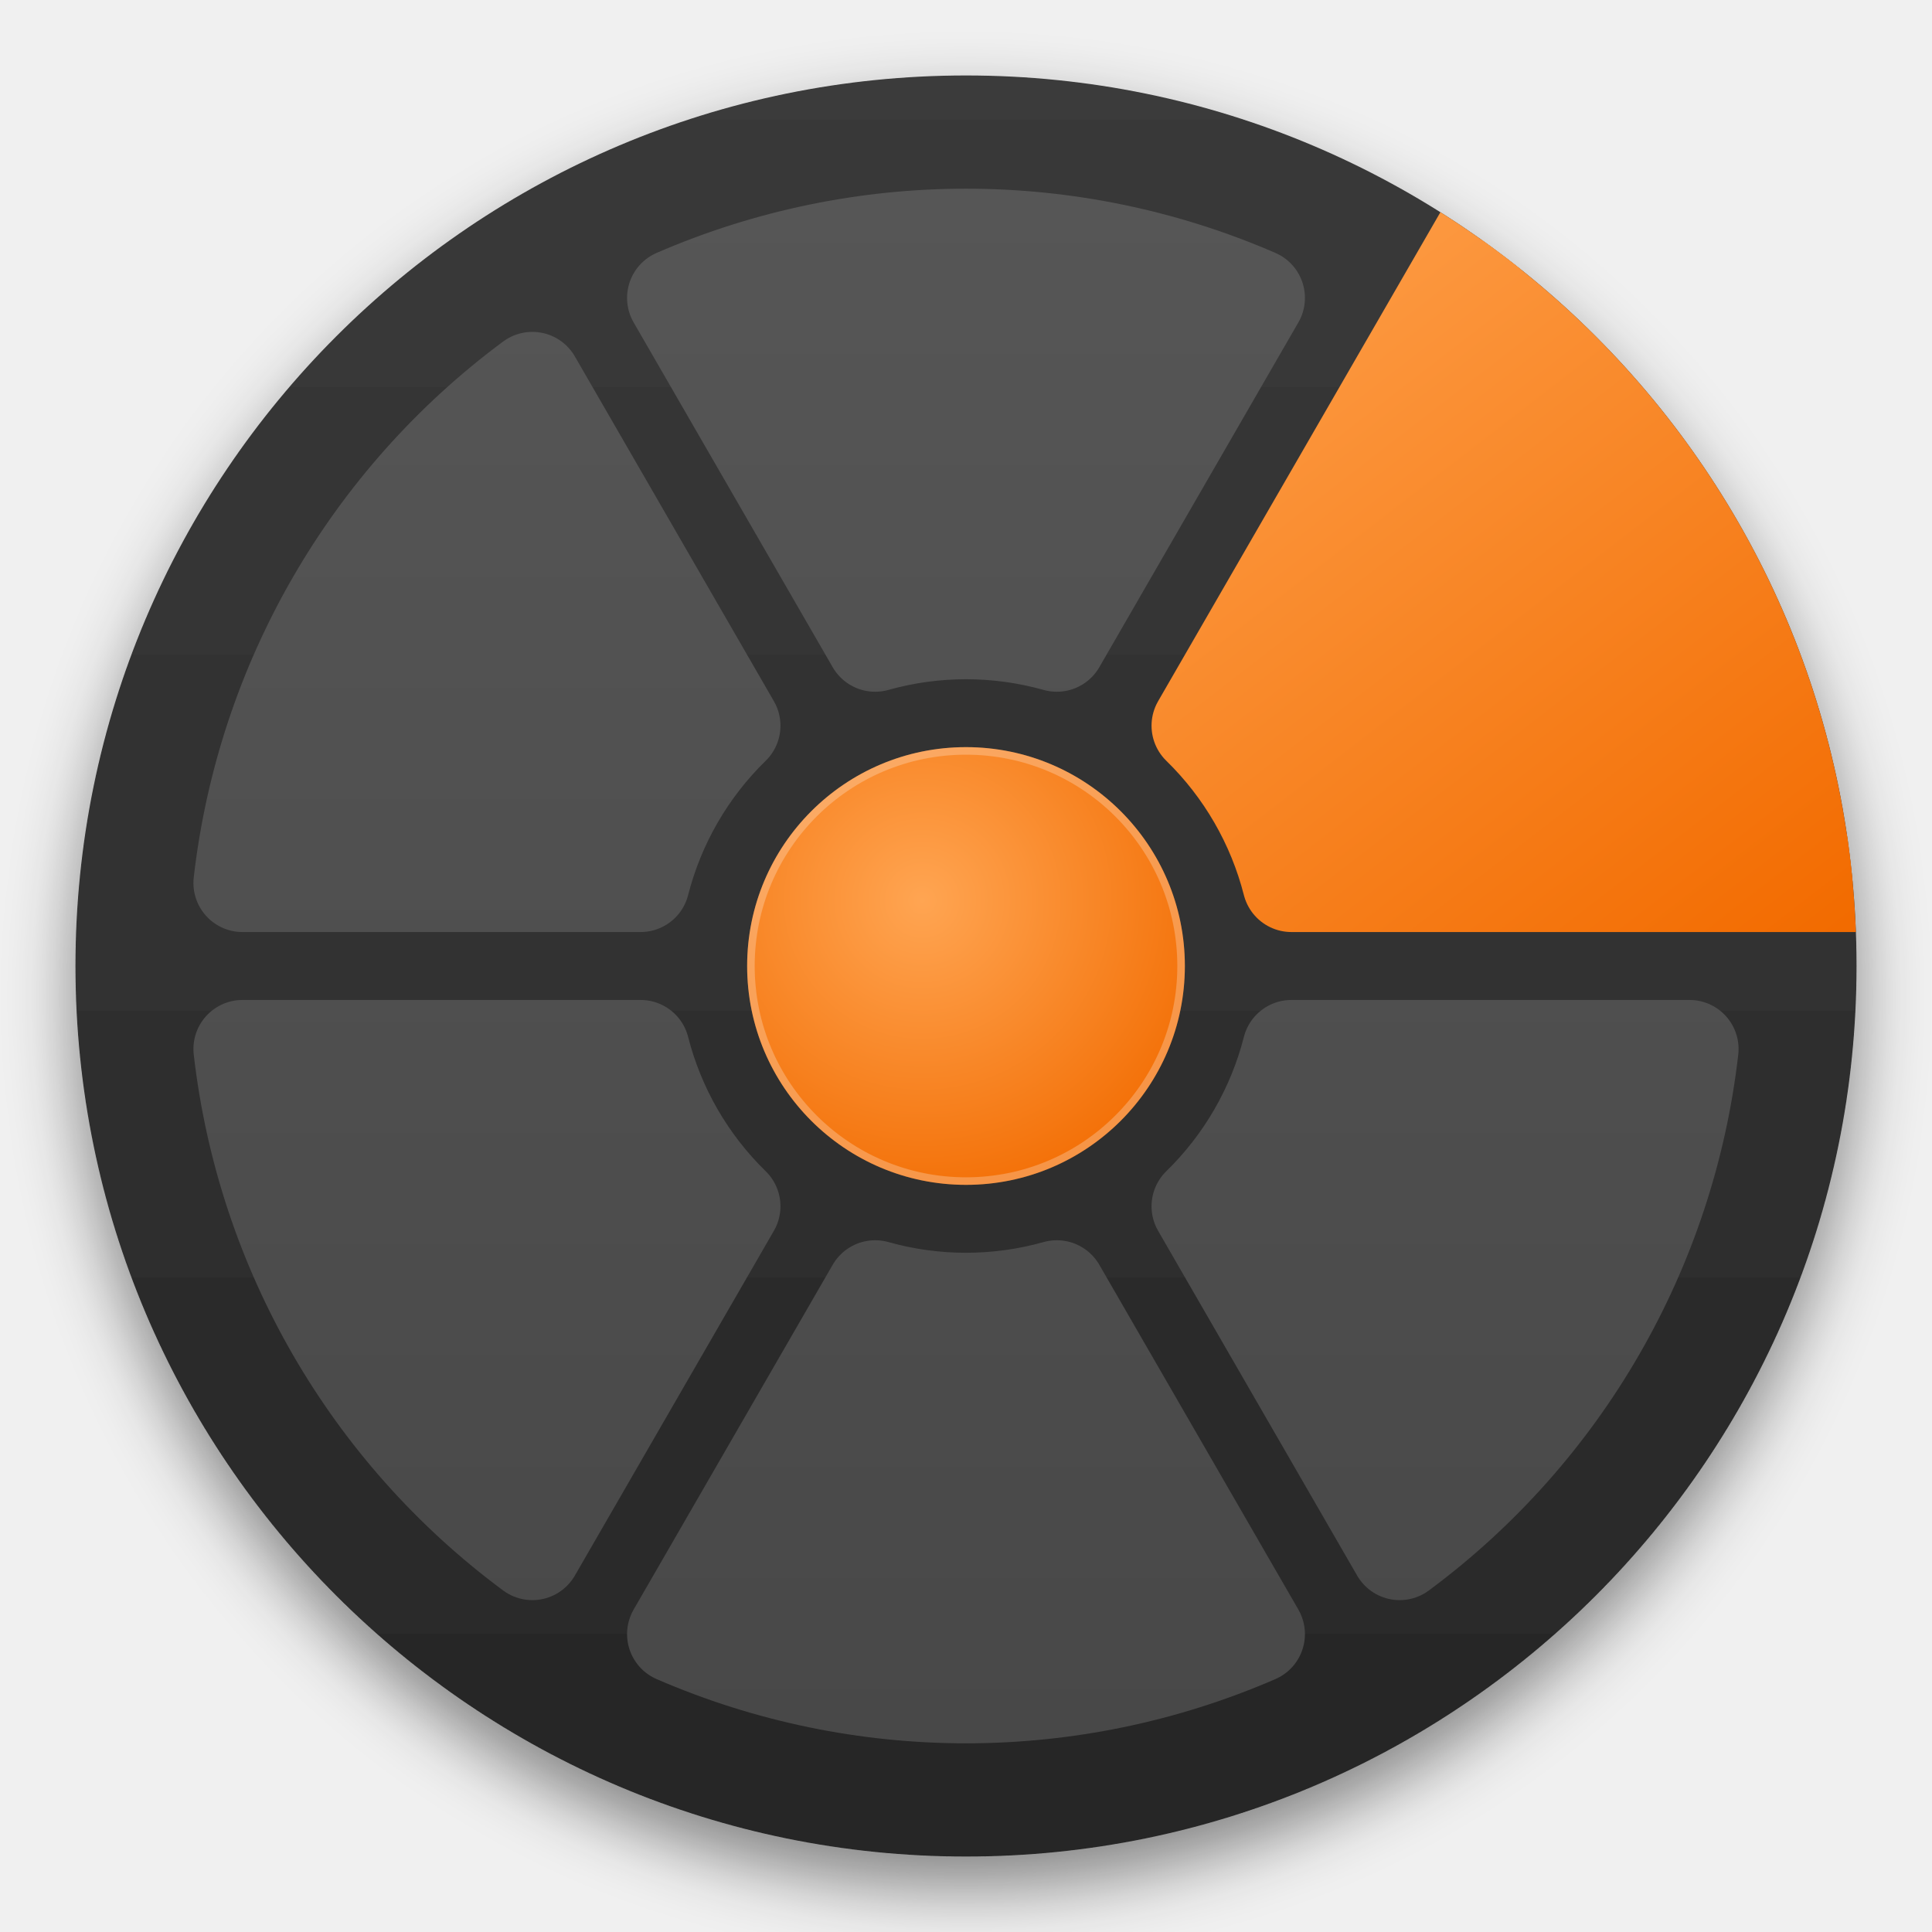
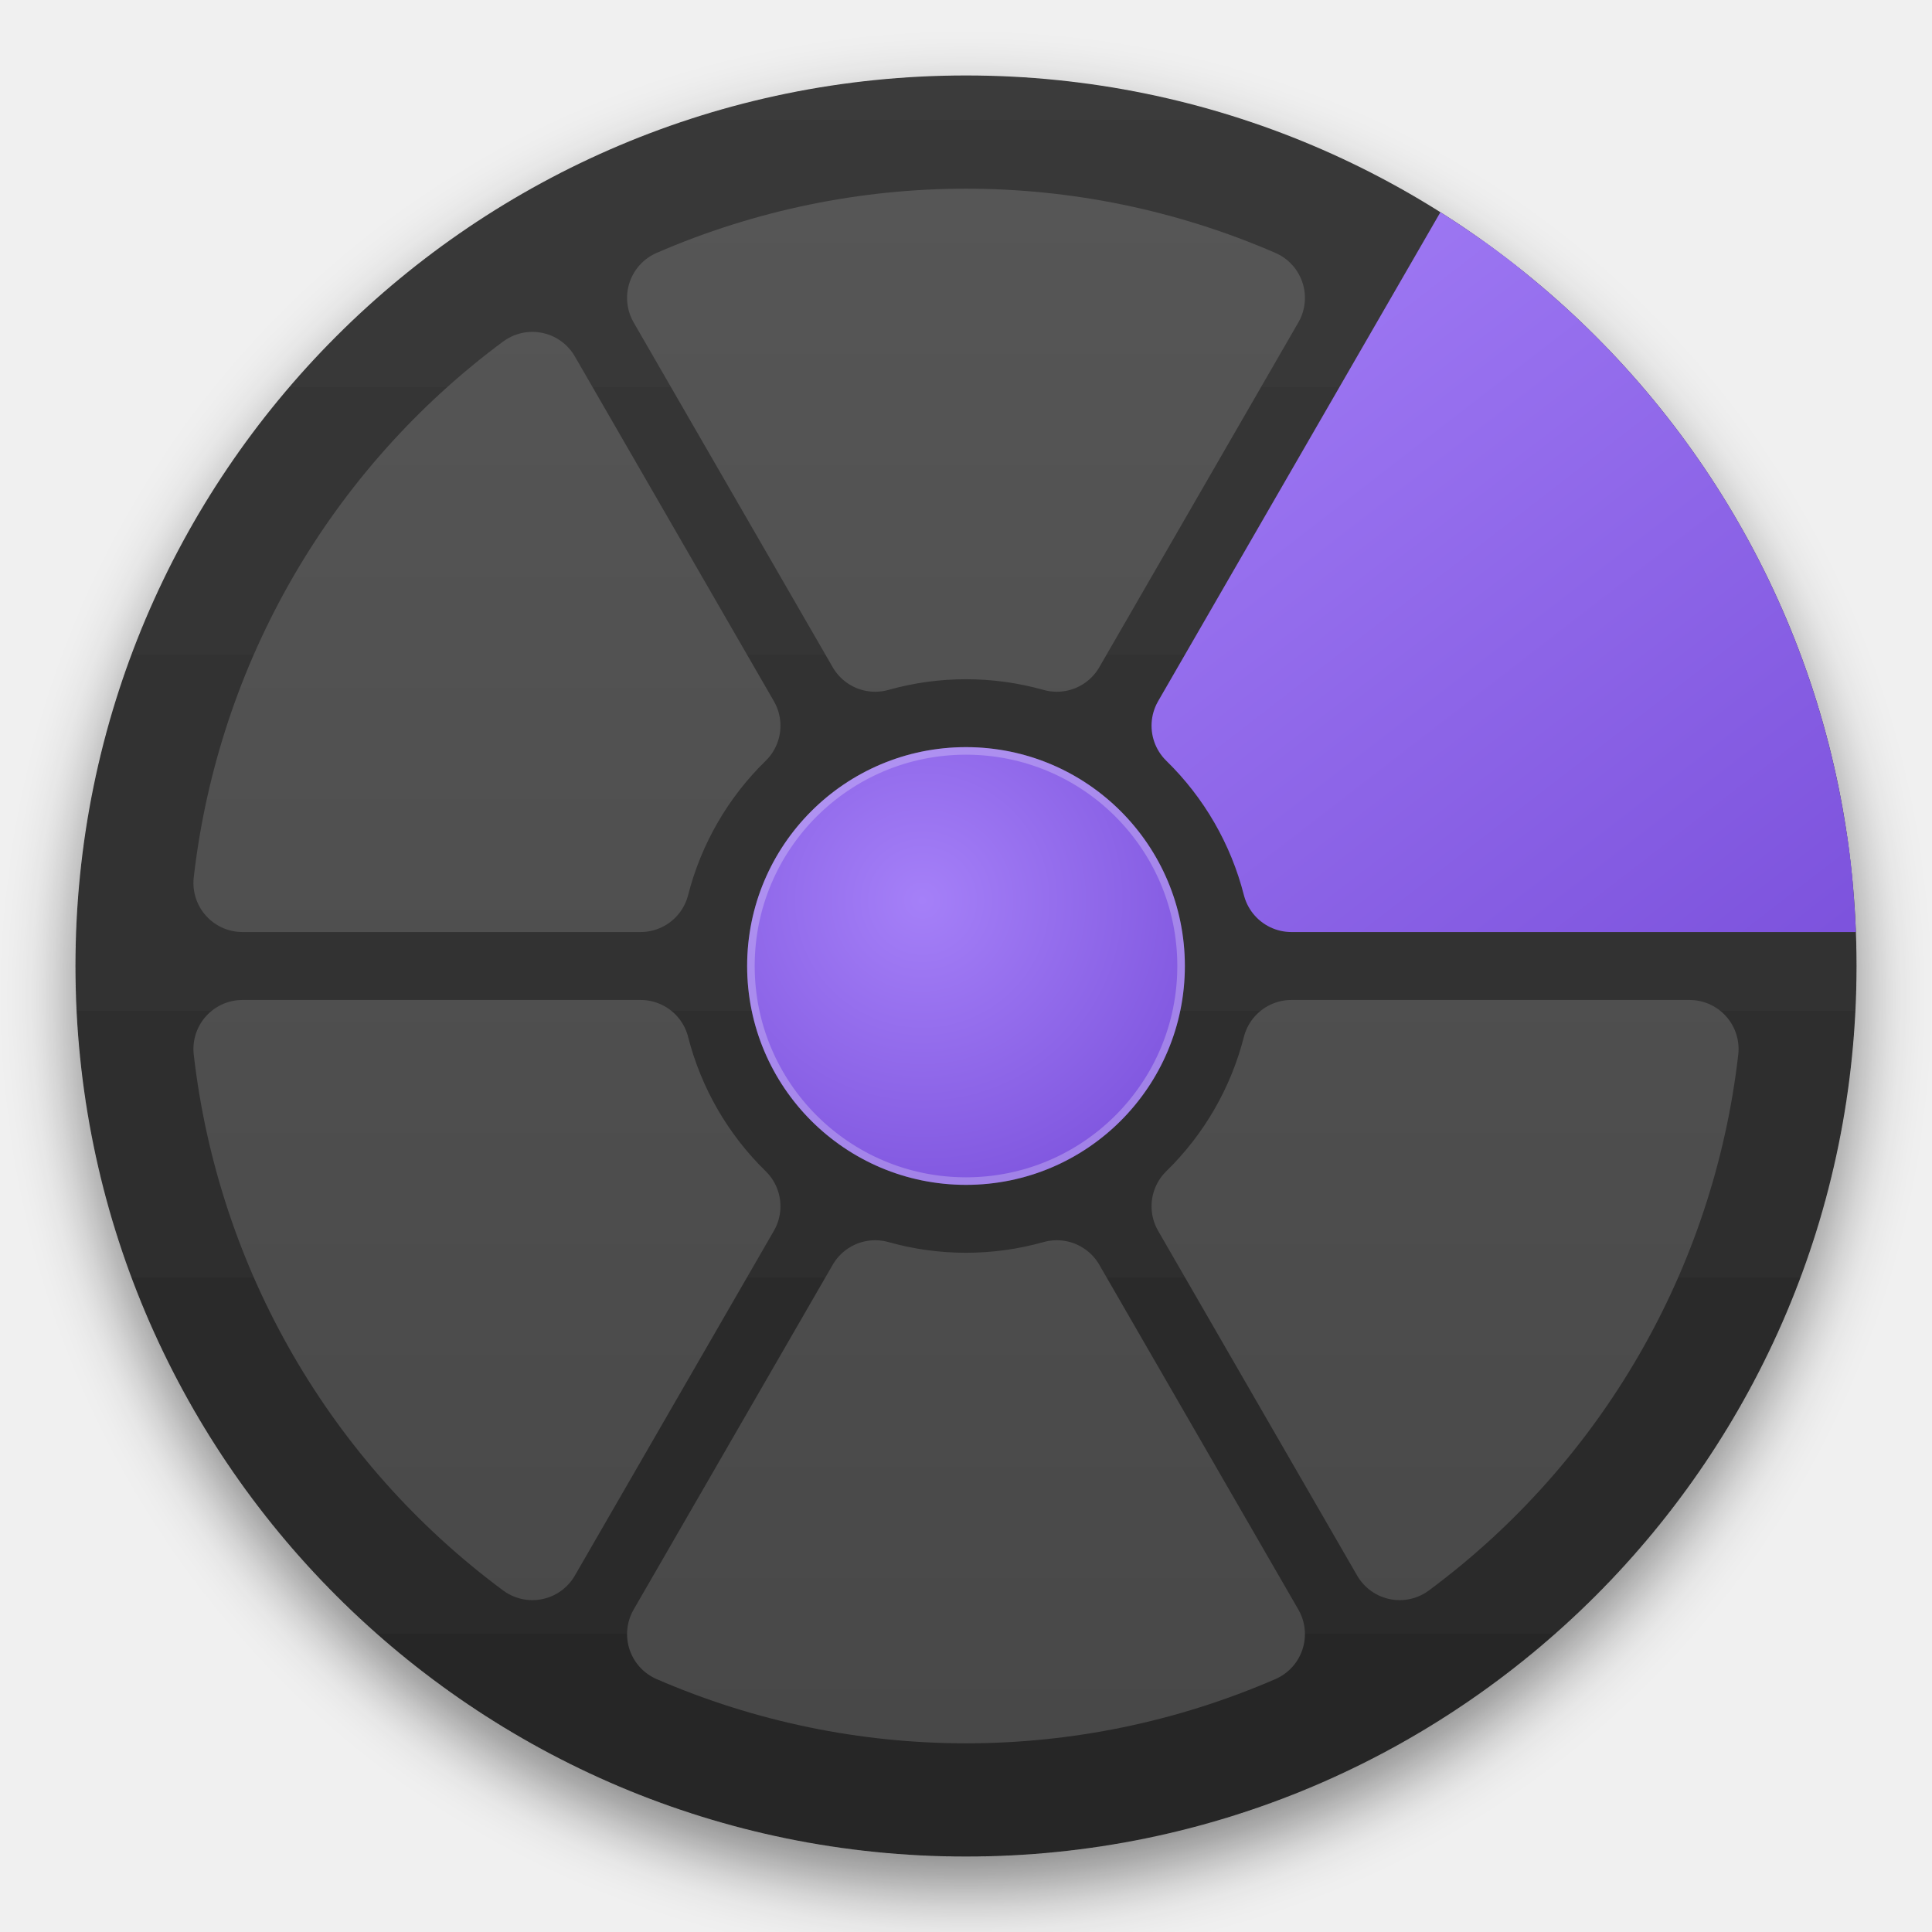
<svg xmlns="http://www.w3.org/2000/svg" viewBox="0 0 512 512">
  <defs>
    <linearGradient id="disc" gradientUnits="userSpaceOnUse" x1="0" y1="20" x2="0" y2="492">
      <stop offset="0" stop-color="#3A3A3A" />
      <stop offset="1" stop-color="#262626" />
    </linearGradient>
    <linearGradient id="seg" gradientUnits="userSpaceOnUse" x1="0" y1="20" x2="0" y2="492">
      <stop offset="0" stop-color="#575757" />
      <stop offset="1" stop-color="#474747" />
    </linearGradient>
    <linearGradient id="lit" gradientUnits="userSpaceOnUse" x1="300" y1="40" x2="470" y2="260">
-       <stop offset="0" stop-color="#FFA552" />
-       <stop offset="1" stop-color="#F26B00" />
+       <stop offset="0" stop-color="#A580F8" />
+       <stop offset="1" stop-color="#7D53DD" />
    </linearGradient>
    <radialGradient id="hub" cx="0.4" cy="0.35" r="0.75">
-       <stop offset="0" stop-color="#FFA552" />
-       <stop offset="1" stop-color="#F26B00" />
+       <stop offset="0" stop-color="#A580F8" />
+       <stop offset="1" stop-color="#7D53DD" />
    </radialGradient>
    <filter id="shadow" x="-20%" y="-20%" width="140%" height="140%">
      <feDropShadow dx="0" dy="8" stdDeviation="9" flood-color="#000" flood-opacity="0.45" />
    </filter>
    <clipPath id="discClip">
      <circle cx="256" cy="256" r="236" />
    </clipPath>
  </defs>
  <circle cx="256" cy="256" r="236" fill="url(#disc)" filter="url(#shadow)" />
  <path d="M179.18,78.95 A193.00,193.00 0 0 1 332.82,78.95 L280.07,170.32 A89.00,89.00 0 0 0 231.93,170.32 Z" fill="url(#seg)" stroke="url(#seg)" stroke-width="26" stroke-linejoin="round" />
  <path d="M447.74,278.00 A193.00,193.00 0 0 1 370.92,411.05 L318.17,319.68 A89.00,89.00 0 0 0 342.24,278.00 Z" fill="url(#seg)" stroke="url(#seg)" stroke-width="26" stroke-linejoin="round" />
  <path d="M332.82,433.05 A193.00,193.00 0 0 1 179.18,433.05 L231.93,341.68 A89.00,89.00 0 0 0 280.07,341.68 Z" fill="url(#seg)" stroke="url(#seg)" stroke-width="26" stroke-linejoin="round" />
  <path d="M141.08,411.05 A193.00,193.00 0 0 1 64.26,278.00 L169.76,278.00 A89.00,89.00 0 0 0 193.83,319.68 Z" fill="url(#seg)" stroke="url(#seg)" stroke-width="26" stroke-linejoin="round" />
  <path d="M64.26,234.00 A193.00,193.00 0 0 1 141.08,100.95 L193.83,192.32 A89.00,89.00 0 0 0 169.76,234.00 Z" fill="url(#seg)" stroke="url(#seg)" stroke-width="26" stroke-linejoin="round" />
  <g clip-path="url(#discClip)">
    <path d="M406.09,40.03 A263.00,263.00 0 0 1 518.08,234.00 L342.24,234.00 A89.00,89.00 0 0 0 318.17,192.32 Z" fill="url(#lit)" stroke="url(#lit)" stroke-width="26" stroke-linejoin="round" />
  </g>
  <circle cx="256" cy="256" r="58" fill="url(#hub)" />
  <circle cx="256" cy="256" r="57" fill="none" stroke="#FFFFFF" stroke-opacity="0.25" stroke-width="2" />
</svg>
